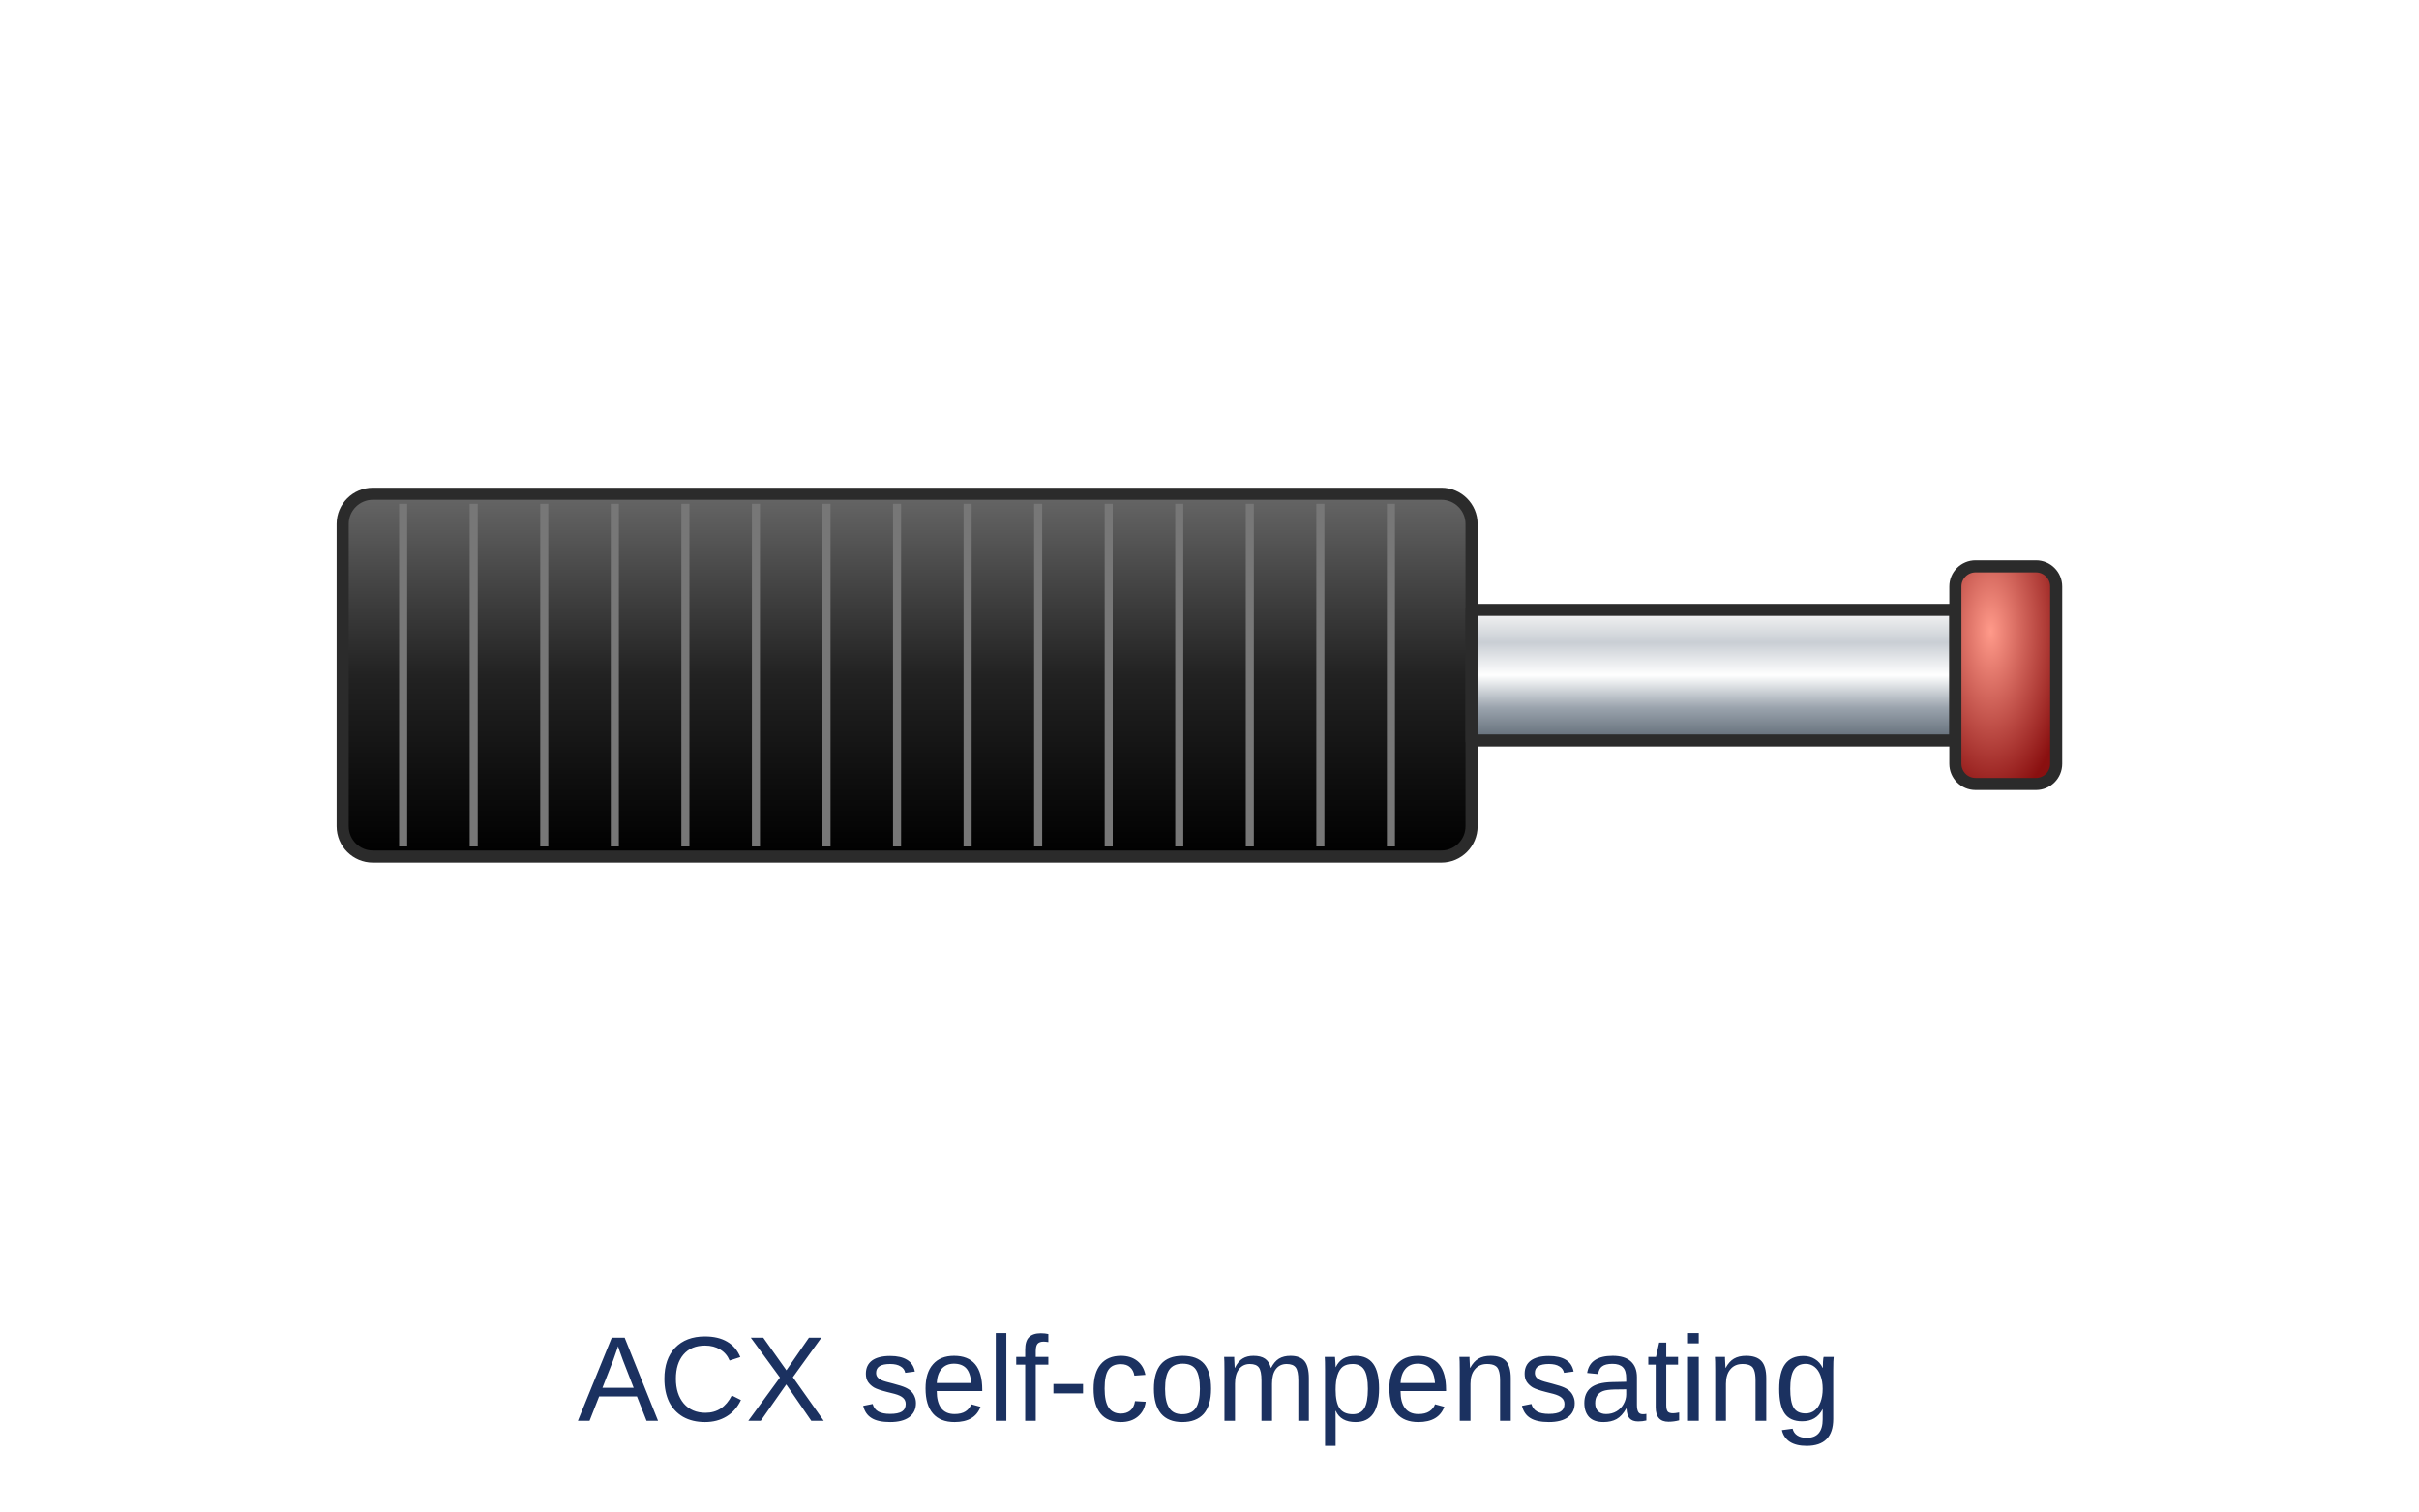
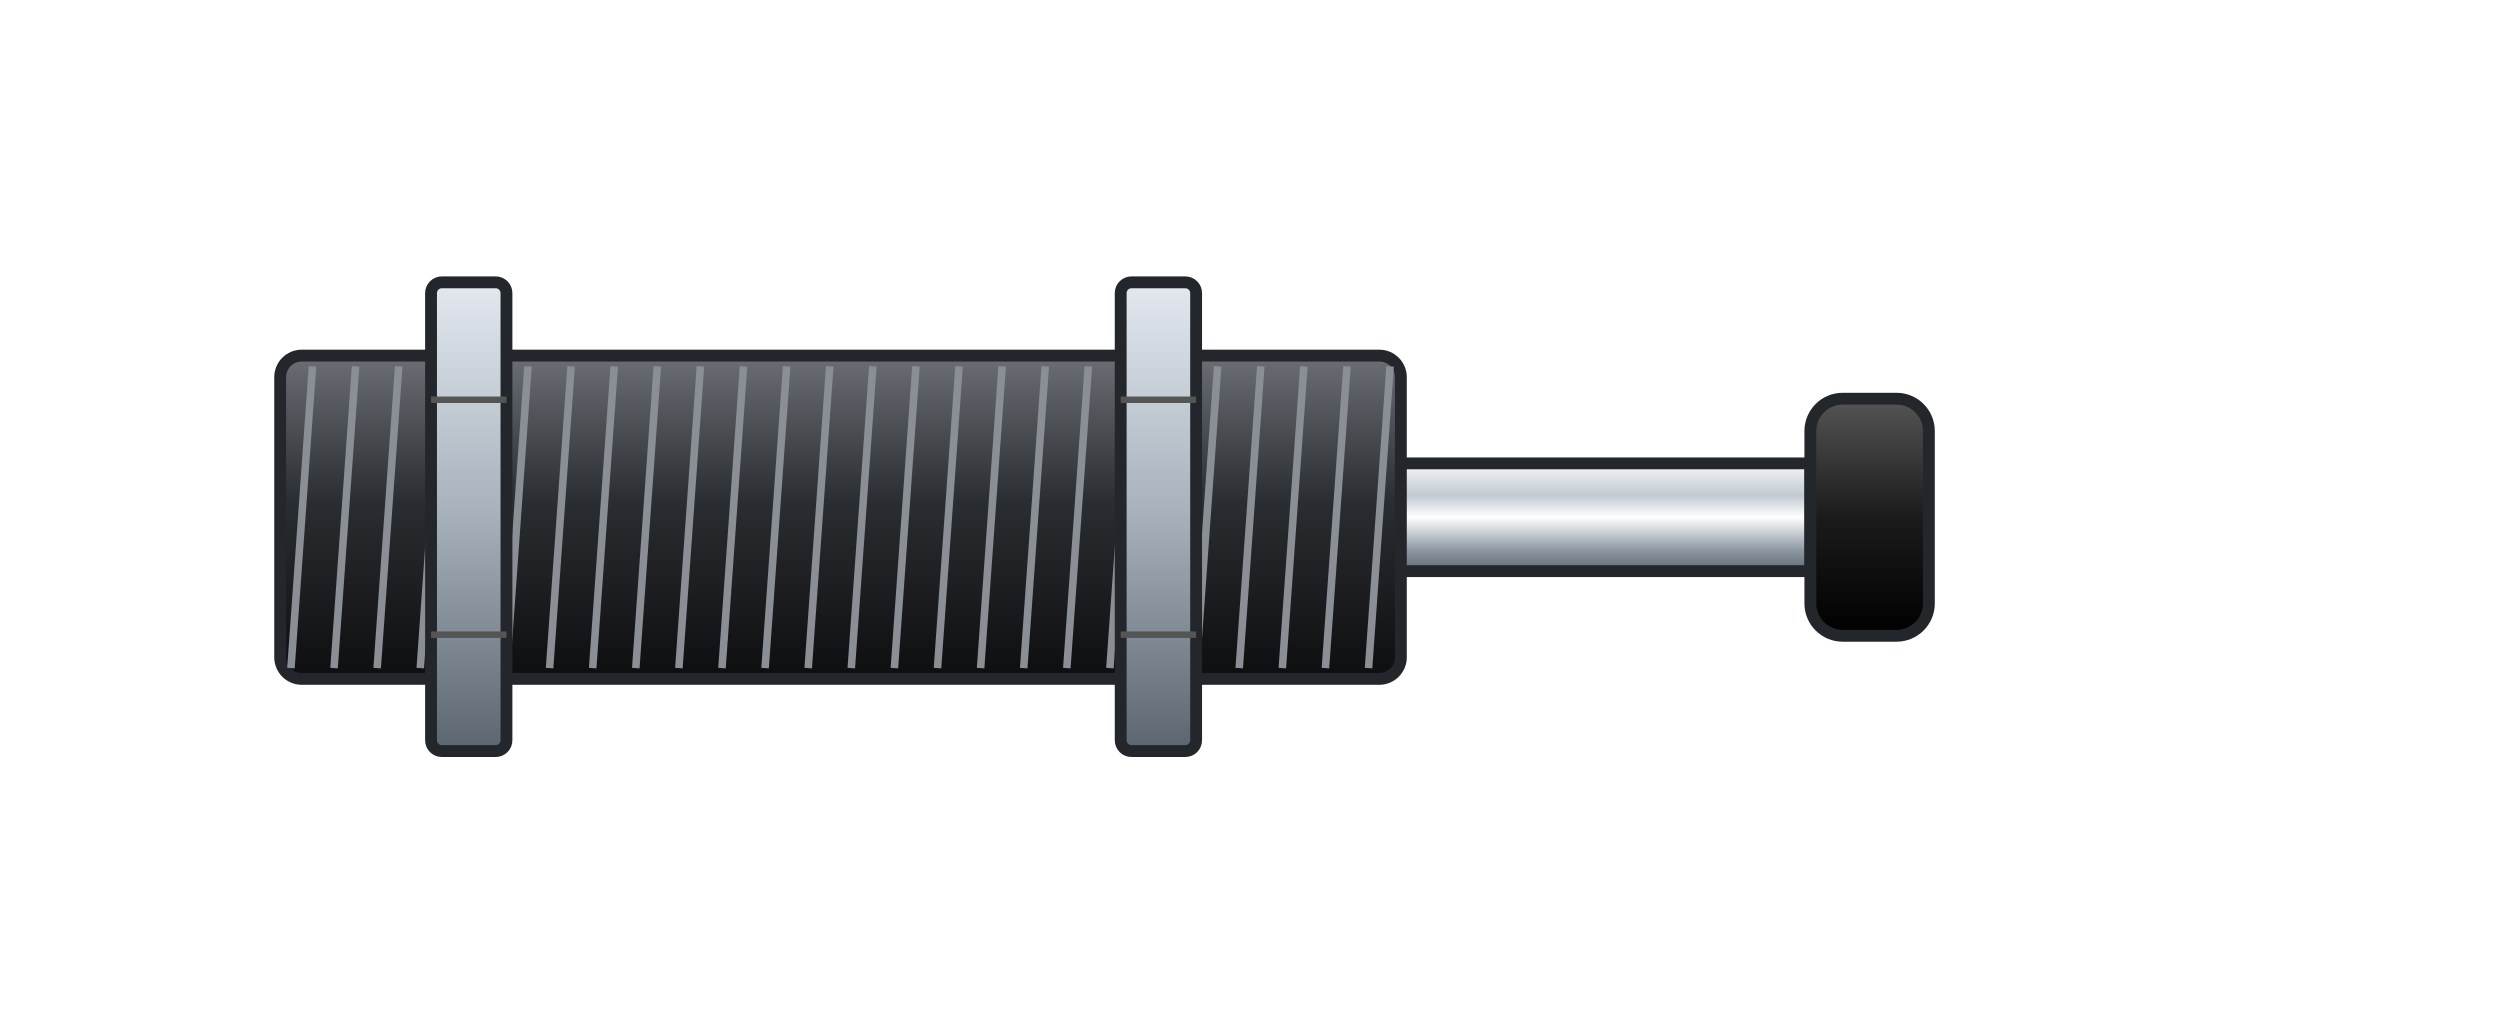
- <svg xmlns="http://www.w3.org/2000/svg" viewBox="0 0 240 150" stroke-linejoin="round">
+ <svg xmlns="http://www.w3.org/2000/svg" viewBox="4 18 232 96" stroke-linejoin="round">
  <defs>
    <linearGradient id="chrome" x1="0" y1="0" x2="0" y2="1">
-       <stop offset="0" stop-color="#f7f7f7" />
-       <stop offset=".25" stop-color="#c9ced4" />
+       <stop offset="0" stop-color="#f4f6f8" />
+       <stop offset=".3" stop-color="#c3cad2" />
      <stop offset=".5" stop-color="#ffffff" />
-       <stop offset=".75" stop-color="#9aa3ad" />
+       <stop offset=".8" stop-color="#8f99a4" />
      <stop offset="1" stop-color="#5f6a75" />
+     </linearGradient>
+     <linearGradient id="black" x1="0" y1="0" x2="0" y2="1">
+       <stop offset="0" stop-color="#6b6f75" />
+       <stop offset=".45" stop-color="#2a2d31" />
+       <stop offset="1" stop-color="#0d0e10" />
    </linearGradient>
    <linearGradient id="yellow" x1="0" y1="0" x2="0" y2="1">
      <stop offset="0" stop-color="#ffe680" />
-       <stop offset=".45" stop-color="#f5c400" />
-       <stop offset="1" stop-color="#a37c00" />
-     </linearGradient>
-     <linearGradient id="zinc" x1="0" y1="0" x2="0" y2="1">
-       <stop offset="0" stop-color="#e6cf6a" />
-       <stop offset=".45" stop-color="#c9a227" />
-       <stop offset="1" stop-color="#7a6112" />
+       <stop offset=".45" stop-color="#f2c000" />
+       <stop offset="1" stop-color="#9c7600" />
    </linearGradient>
    <linearGradient id="blue" x1="0" y1="0" x2="0" y2="1">
-       <stop offset="0" stop-color="#7fb3ff" />
+       <stop offset="0" stop-color="#8dbbff" />
      <stop offset=".45" stop-color="#1f6fe0" />
      <stop offset="1" stop-color="#0b3a86" />
    </linearGradient>
    <linearGradient id="red" x1="0" y1="0" x2="0" y2="1">
      <stop offset="0" stop-color="#ff8a80" />
-       <stop offset=".45" stop-color="#e02020" />
-       <stop offset="1" stop-color="#7a0f0f" />
+       <stop offset=".45" stop-color="#d81c1c" />
+       <stop offset="1" stop-color="#761010" />
    </linearGradient>
    <linearGradient id="steel" x1="0" y1="0" x2="0" y2="1">
-       <stop offset="0" stop-color="#dfe4ea" />
-       <stop offset=".5" stop-color="#a8b2bd" />
-       <stop offset="1" stop-color="#5d6771" />
+       <stop offset="0" stop-color="#e3e8ee" />
+       <stop offset=".5" stop-color="#a6b0bb" />
+       <stop offset="1" stop-color="#5b6570" />
    </linearGradient>
-     <linearGradient id="black" x1="0" y1="0" x2="0" y2="1">
-       <stop offset="0" stop-color="#666" />
-       <stop offset=".5" stop-color="#222" />
+     <linearGradient id="pu" x1="0" y1="0" x2="0" y2="1">
+       <stop offset="0" stop-color="#555" />
+       <stop offset=".5" stop-color="#1b1b1b" />
      <stop offset="1" stop-color="#000" />
    </linearGradient>
-     <radialGradient id="capR" cx=".35" cy=".3" r=".8">
-       <stop offset="0" stop-color="#ff9a8a" />
-       <stop offset="1" stop-color="#8a1010" />
-     </radialGradient>
  </defs>
-   <rect x="34" y="49" width="112" height="36" rx="3" fill="url(#black)" stroke="#2b2b2b" stroke-width="1.2" />
-   <line x1="40" y1="50" x2="40" y2="84" stroke="#777" stroke-width=".8" />
-   <line x1="47" y1="50" x2="47" y2="84" stroke="#777" stroke-width=".8" />
-   <line x1="54" y1="50" x2="54" y2="84" stroke="#777" stroke-width=".8" />
-   <line x1="61" y1="50" x2="61" y2="84" stroke="#777" stroke-width=".8" />
-   <line x1="68" y1="50" x2="68" y2="84" stroke="#777" stroke-width=".8" />
-   <line x1="75" y1="50" x2="75" y2="84" stroke="#777" stroke-width=".8" />
-   <line x1="82" y1="50" x2="82" y2="84" stroke="#777" stroke-width=".8" />
-   <line x1="89" y1="50" x2="89" y2="84" stroke="#777" stroke-width=".8" />
-   <line x1="96" y1="50" x2="96" y2="84" stroke="#777" stroke-width=".8" />
-   <line x1="103" y1="50" x2="103" y2="84" stroke="#777" stroke-width=".8" />
-   <line x1="110" y1="50" x2="110" y2="84" stroke="#777" stroke-width=".8" />
-   <line x1="117" y1="50" x2="117" y2="84" stroke="#777" stroke-width=".8" />
-   <line x1="124" y1="50" x2="124" y2="84" stroke="#777" stroke-width=".8" />
-   <line x1="131" y1="50" x2="131" y2="84" stroke="#777" stroke-width=".8" />
-   <line x1="138" y1="50" x2="138" y2="84" stroke="#777" stroke-width=".8" />
-   <rect x="146" y="60.52" width="48" height="12.96" fill="url(#chrome)" stroke="#2b2b2b" stroke-width="1.2" />
-   <rect x="194" y="56.2" width="10" height="21.6" rx="2" fill="url(#capR)" stroke="#2b2b2b" stroke-width="1.2" />
-   <text x="120" y="141" font-size="12" fill="#1B3160" font-family="Arial" text-anchor="middle">ACX self-compensating</text>
+   <rect x="30.0" y="51.0" width="104.0" height="30.0" rx="2" fill="url(#black)" stroke="#23272c" stroke-width="1.1" />
+   <line x1="33.0" y1="52.0" x2="31.0" y2="80.0" stroke="#8a8f96" stroke-width=".7" />
+   <line x1="37.0" y1="52.0" x2="35.0" y2="80.0" stroke="#8a8f96" stroke-width=".7" />
+   <line x1="41.0" y1="52.0" x2="39.0" y2="80.0" stroke="#8a8f96" stroke-width=".7" />
+   <line x1="45.0" y1="52.0" x2="43.0" y2="80.0" stroke="#8a8f96" stroke-width=".7" />
+   <line x1="49.0" y1="52.0" x2="47.0" y2="80.0" stroke="#8a8f96" stroke-width=".7" />
+   <line x1="53.0" y1="52.0" x2="51.0" y2="80.0" stroke="#8a8f96" stroke-width=".7" />
+   <line x1="57.0" y1="52.0" x2="55.0" y2="80.0" stroke="#8a8f96" stroke-width=".7" />
+   <line x1="61.0" y1="52.0" x2="59.0" y2="80.0" stroke="#8a8f96" stroke-width=".7" />
+   <line x1="65.0" y1="52.0" x2="63.0" y2="80.0" stroke="#8a8f96" stroke-width=".7" />
+   <line x1="69.0" y1="52.0" x2="67.0" y2="80.0" stroke="#8a8f96" stroke-width=".7" />
+   <line x1="73.0" y1="52.0" x2="71.0" y2="80.0" stroke="#8a8f96" stroke-width=".7" />
+   <line x1="77.0" y1="52.0" x2="75.0" y2="80.0" stroke="#8a8f96" stroke-width=".7" />
+   <line x1="81.0" y1="52.0" x2="79.0" y2="80.0" stroke="#8a8f96" stroke-width=".7" />
+   <line x1="85.0" y1="52.0" x2="83.0" y2="80.0" stroke="#8a8f96" stroke-width=".7" />
+   <line x1="89.0" y1="52.0" x2="87.0" y2="80.0" stroke="#8a8f96" stroke-width=".7" />
+   <line x1="93.0" y1="52.0" x2="91.0" y2="80.0" stroke="#8a8f96" stroke-width=".7" />
+   <line x1="97.0" y1="52.0" x2="95.0" y2="80.0" stroke="#8a8f96" stroke-width=".7" />
+   <line x1="101.0" y1="52.0" x2="99.0" y2="80.0" stroke="#8a8f96" stroke-width=".7" />
+   <line x1="105.0" y1="52.0" x2="103.0" y2="80.0" stroke="#8a8f96" stroke-width=".7" />
+   <line x1="109.0" y1="52.0" x2="107.0" y2="80.0" stroke="#8a8f96" stroke-width=".7" />
+   <line x1="113.0" y1="52.0" x2="111.0" y2="80.0" stroke="#8a8f96" stroke-width=".7" />
+   <line x1="117.0" y1="52.0" x2="115.0" y2="80.0" stroke="#8a8f96" stroke-width=".7" />
+   <line x1="121.0" y1="52.0" x2="119.0" y2="80.0" stroke="#8a8f96" stroke-width=".7" />
+   <line x1="125.0" y1="52.0" x2="123.0" y2="80.0" stroke="#8a8f96" stroke-width=".7" />
+   <line x1="129.0" y1="52.0" x2="127.0" y2="80.0" stroke="#8a8f96" stroke-width=".7" />
+   <line x1="133.0" y1="52.0" x2="131.0" y2="80.0" stroke="#8a8f96" stroke-width=".7" />
+   <rect x="44.0" y="44.2" width="7.0" height="43.5" rx="1" fill="url(#steel)" stroke="#23272c" stroke-width="1.1" />
+   <line x1="44" y1="55.1" x2="51" y2="55.1" stroke="#555" stroke-width=".6" />
+   <line x1="44" y1="76.9" x2="51" y2="76.9" stroke="#555" stroke-width=".6" />
+   <rect x="108.0" y="44.2" width="7.0" height="43.5" rx="1" fill="url(#steel)" stroke="#23272c" stroke-width="1.1" />
+   <line x1="108" y1="55.1" x2="115" y2="55.1" stroke="#555" stroke-width=".6" />
+   <line x1="108" y1="76.9" x2="115" y2="76.9" stroke="#555" stroke-width=".6" />
+   <rect x="134.0" y="61.0" width="38.0" height="10.0" rx="0" fill="url(#chrome)" stroke="#23272c" stroke-width="1.1" />
+   <rect x="172.0" y="55.0" width="11.0" height="22.0" rx="3" fill="url(#pu)" stroke="#23272c" stroke-width="1.1" />
</svg>
